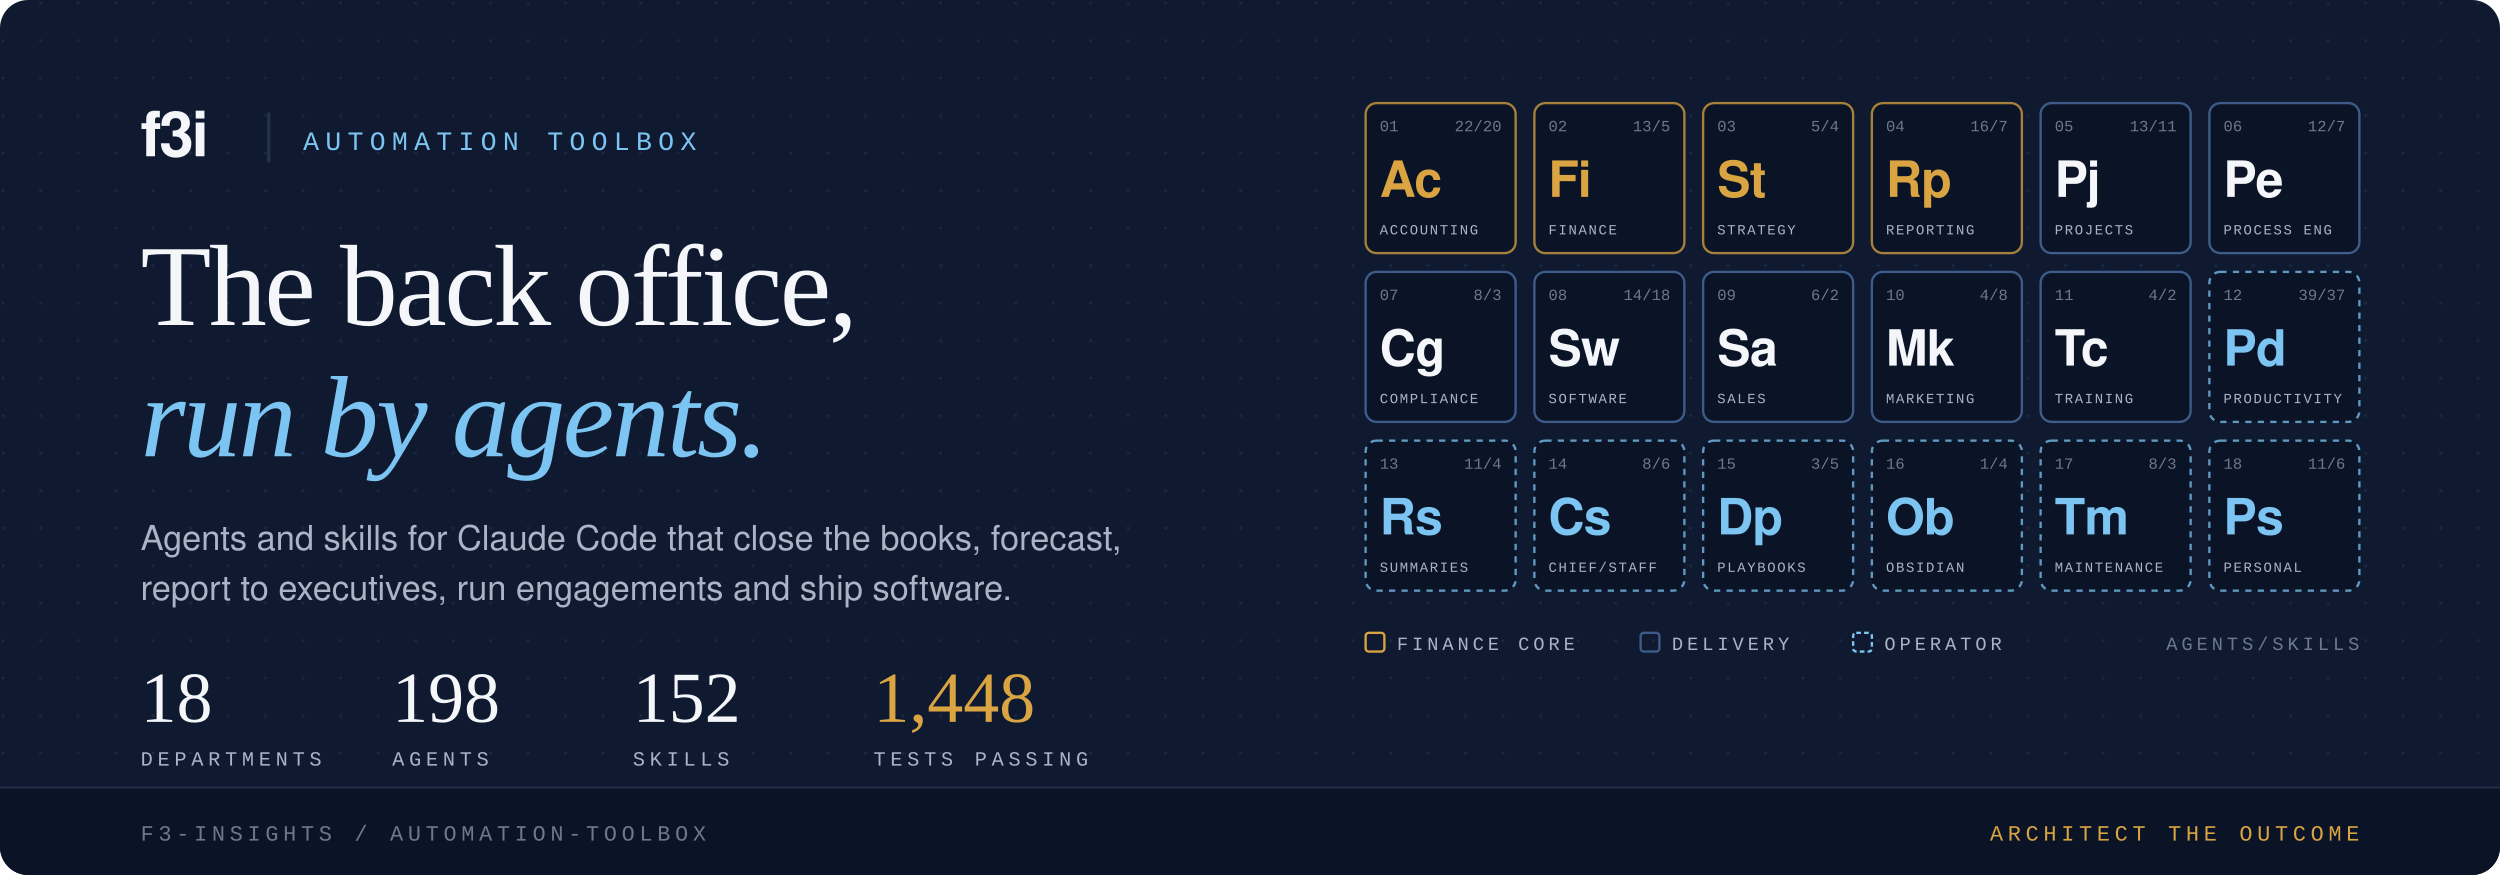
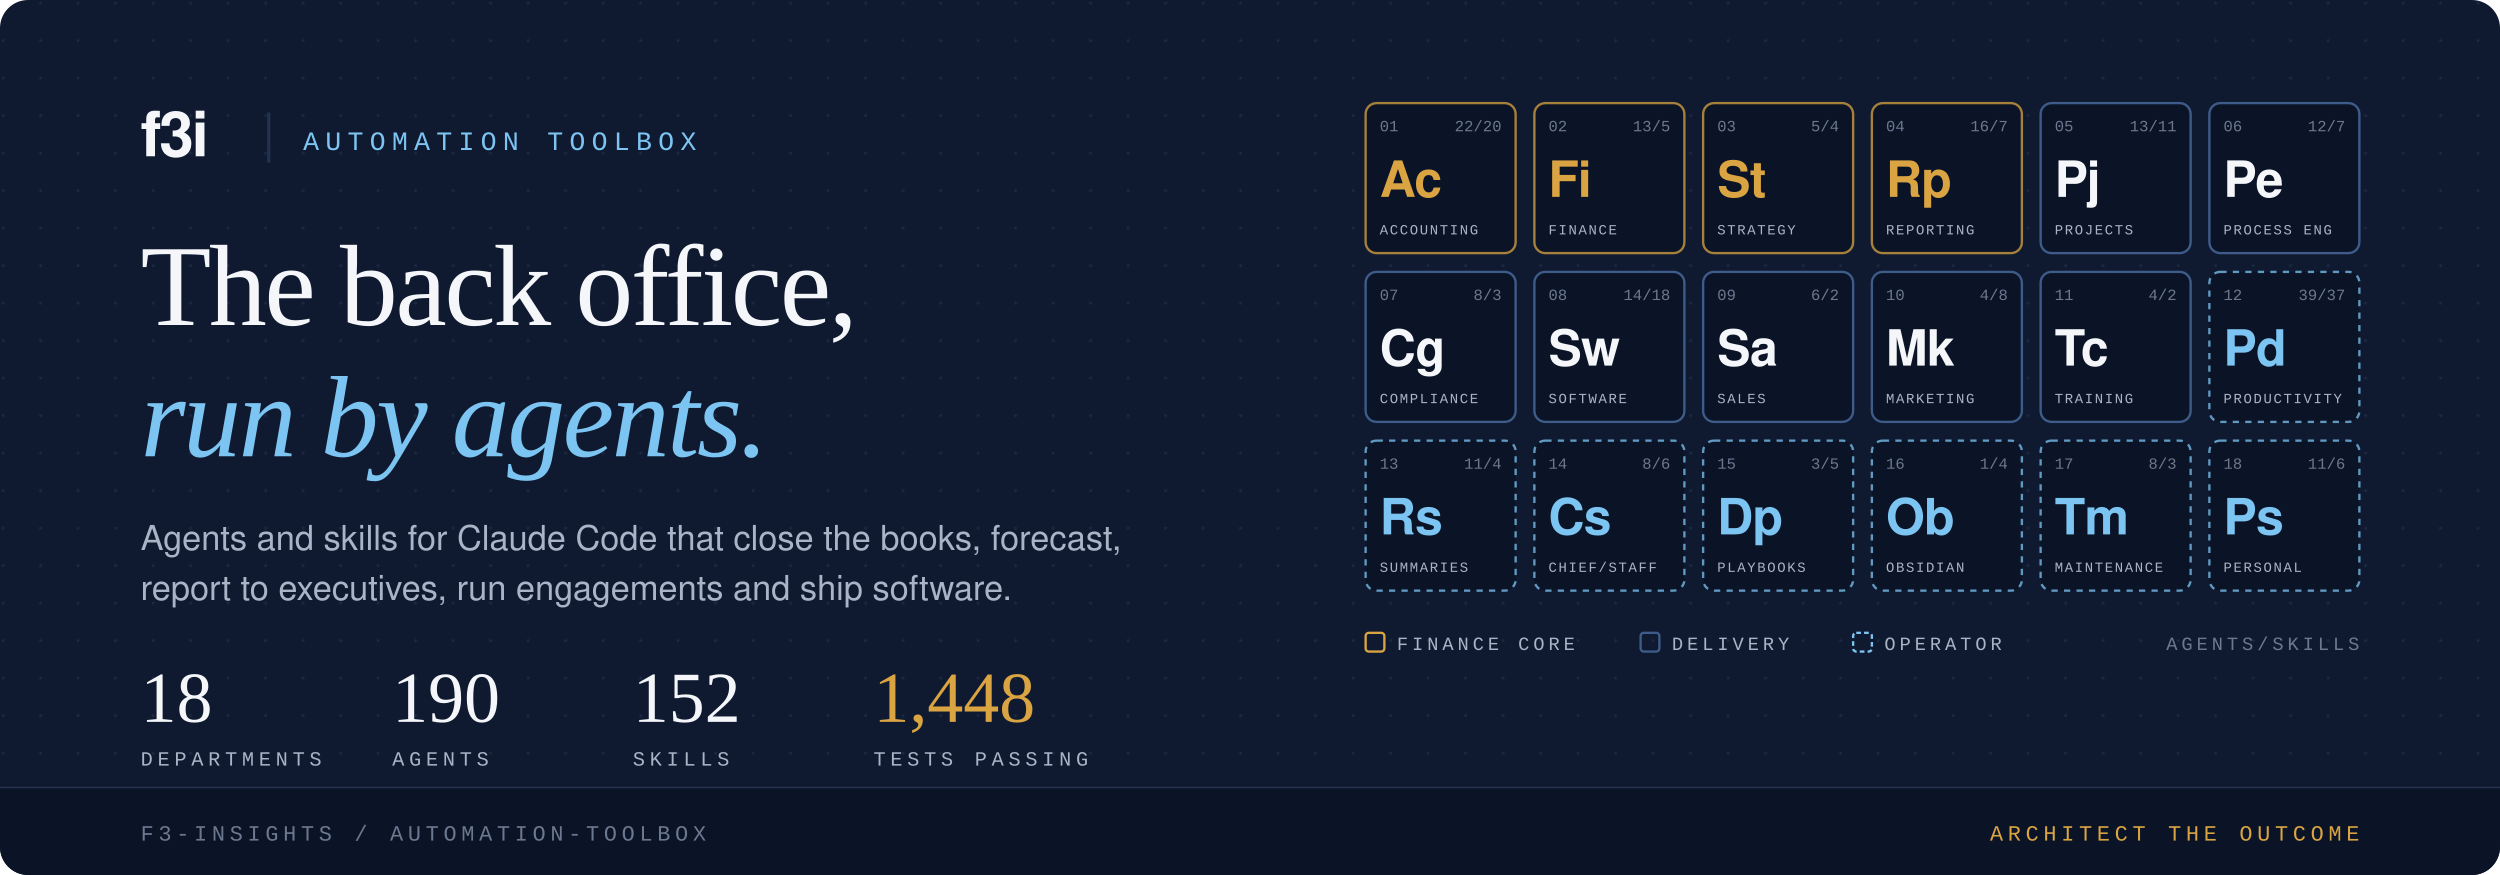
- <svg xmlns="http://www.w3.org/2000/svg" width="1600" height="560" viewBox="0 0 1600 560" role="img" aria-label="f3i Automation Toolbox: the back office, run by agents. 18 departments, 198 agents, 152 skills, 1,448 tests passing.">
+ <svg xmlns="http://www.w3.org/2000/svg" width="1600" height="560" viewBox="0 0 1600 560" role="img" aria-label="f3i Automation Toolbox: the back office, run by agents. 18 departments, 190 agents, 152 skills, 1,448 tests passing.">
  <defs>
    <pattern id="dots" width="24" height="24" patternUnits="userSpaceOnUse">
      <circle cx="2" cy="2" r="1" fill="#24324D" />
    </pattern>
    <clipPath id="card">
      <rect width="1600" height="560" rx="18" />
    </clipPath>
  </defs>
  <g clip-path="url(#card)">
    <rect width="1600" height="560" fill="#0F1A30" />
    <rect width="1600" height="560" fill="url(#dots)" opacity="0.55" />
    <rect y="504" width="1600" height="56" fill="#0B1426" />
    <line x1="0" y1="504" x2="1600" y2="504" stroke="#24324D" />
  </g>
  <text x="90" y="100" font-family="-apple-system, BlinkMacSystemFont, 'Segoe UI', Helvetica, Arial, sans-serif" font-size="40" fill="#F4F6FA" font-weight="800" font-style="normal" text-anchor="start" letter-spacing="-1.5">f3i</text>
  <line x1="172" y1="72" x2="172" y2="104" stroke="#24324D" stroke-width="2" />
  <text x="194" y="96" font-family="ui-monospace, SFMono-Regular, Menlo, Consolas, 'Liberation Mono', monospace" font-size="17" fill="#7CC4F2" font-weight="500" font-style="normal" text-anchor="start" letter-spacing="4">AUTOMATION TOOLBOX</text>
  <text x="90" y="208" font-family="Georgia, 'Iowan Old Style', 'Times New Roman', serif" font-size="74" fill="#F4F6FA" font-weight="400" font-style="normal" text-anchor="start" letter-spacing="-1.5">The back office,</text>
  <text x="90" y="292" font-family="Georgia, 'Iowan Old Style', 'Times New Roman', serif" font-size="74" fill="#7CC4F2" font-weight="400" font-style="italic" text-anchor="start" letter-spacing="-1.5">run by agents.</text>
  <text x="90" y="352" font-family="-apple-system, BlinkMacSystemFont, 'Segoe UI', Helvetica, Arial, sans-serif" font-size="22" fill="#A9B4C7" font-weight="400" font-style="normal" text-anchor="start" letter-spacing="0">Agents and skills for Claude Code that close the books, forecast,</text>
  <text x="90" y="384" font-family="-apple-system, BlinkMacSystemFont, 'Segoe UI', Helvetica, Arial, sans-serif" font-size="22" fill="#A9B4C7" font-weight="400" font-style="normal" text-anchor="start" letter-spacing="0">report to executives, run engagements and ship software.</text>
  <text x="90" y="462" font-family="Georgia, 'Iowan Old Style', 'Times New Roman', serif" font-size="46" fill="#F4F6FA" font-weight="400" font-style="normal" text-anchor="start" letter-spacing="0">18</text>
  <text x="90" y="490" font-family="ui-monospace, SFMono-Regular, Menlo, Consolas, 'Liberation Mono', monospace" font-size="13" fill="#A9B4C7" font-weight="400" font-style="normal" text-anchor="start" letter-spacing="3">DEPARTMENTS</text>
-   <text x="251" y="462" font-family="Georgia, 'Iowan Old Style', 'Times New Roman', serif" font-size="46" fill="#F4F6FA" font-weight="400" font-style="normal" text-anchor="start" letter-spacing="0">198</text>
+   <text x="251" y="462" font-family="Georgia, 'Iowan Old Style', 'Times New Roman', serif" font-size="46" fill="#F4F6FA" font-weight="400" font-style="normal" text-anchor="start" letter-spacing="0">190</text>
  <text x="251" y="490" font-family="ui-monospace, SFMono-Regular, Menlo, Consolas, 'Liberation Mono', monospace" font-size="13" fill="#A9B4C7" font-weight="400" font-style="normal" text-anchor="start" letter-spacing="3">AGENTS</text>
  <text x="405" y="462" font-family="Georgia, 'Iowan Old Style', 'Times New Roman', serif" font-size="46" fill="#F4F6FA" font-weight="400" font-style="normal" text-anchor="start" letter-spacing="0">152</text>
  <text x="405" y="490" font-family="ui-monospace, SFMono-Regular, Menlo, Consolas, 'Liberation Mono', monospace" font-size="13" fill="#A9B4C7" font-weight="400" font-style="normal" text-anchor="start" letter-spacing="3">SKILLS</text>
  <text x="559" y="462" font-family="Georgia, 'Iowan Old Style', 'Times New Roman', serif" font-size="46" fill="#D9A441" font-weight="400" font-style="normal" text-anchor="start" letter-spacing="0">1,448</text>
  <text x="559" y="490" font-family="ui-monospace, SFMono-Regular, Menlo, Consolas, 'Liberation Mono', monospace" font-size="13" fill="#A9B4C7" font-weight="400" font-style="normal" text-anchor="start" letter-spacing="3">TESTS PASSING</text>
  <rect x="874" y="66" width="96" height="96" rx="7" fill="#0B1426" stroke="#D9A441" stroke-opacity="0.75" stroke-width="1.5" />
  <text x="883" y="84" font-family="ui-monospace, SFMono-Regular, Menlo, Consolas, 'Liberation Mono', monospace" font-size="10" fill="#6B7890" font-weight="400" font-style="normal" text-anchor="start" letter-spacing="0">01</text>
  <text x="961" y="84" font-family="ui-monospace, SFMono-Regular, Menlo, Consolas, 'Liberation Mono', monospace" font-size="10" fill="#6B7890" font-weight="400" font-style="normal" text-anchor="end" letter-spacing="0">22/20</text>
  <text x="883" y="126" font-family="-apple-system, BlinkMacSystemFont, 'Segoe UI', Helvetica, Arial, sans-serif" font-size="32" fill="#D9A441" font-weight="700" font-style="normal" text-anchor="start" letter-spacing="-0.5">Ac</text>
  <text x="883" y="150" font-family="ui-monospace, SFMono-Regular, Menlo, Consolas, 'Liberation Mono', monospace" font-size="9" fill="#A9B4C7" font-weight="400" font-style="normal" text-anchor="start" letter-spacing="1">ACCOUNTING</text>
  <rect x="982" y="66" width="96" height="96" rx="7" fill="#0B1426" stroke="#D9A441" stroke-opacity="0.75" stroke-width="1.5" />
  <text x="991" y="84" font-family="ui-monospace, SFMono-Regular, Menlo, Consolas, 'Liberation Mono', monospace" font-size="10" fill="#6B7890" font-weight="400" font-style="normal" text-anchor="start" letter-spacing="0">02</text>
  <text x="1069" y="84" font-family="ui-monospace, SFMono-Regular, Menlo, Consolas, 'Liberation Mono', monospace" font-size="10" fill="#6B7890" font-weight="400" font-style="normal" text-anchor="end" letter-spacing="0">13/5</text>
  <text x="991" y="126" font-family="-apple-system, BlinkMacSystemFont, 'Segoe UI', Helvetica, Arial, sans-serif" font-size="32" fill="#D9A441" font-weight="700" font-style="normal" text-anchor="start" letter-spacing="-0.5">Fi</text>
  <text x="991" y="150" font-family="ui-monospace, SFMono-Regular, Menlo, Consolas, 'Liberation Mono', monospace" font-size="9" fill="#A9B4C7" font-weight="400" font-style="normal" text-anchor="start" letter-spacing="1">FINANCE</text>
  <rect x="1090" y="66" width="96" height="96" rx="7" fill="#0B1426" stroke="#D9A441" stroke-opacity="0.75" stroke-width="1.5" />
  <text x="1099" y="84" font-family="ui-monospace, SFMono-Regular, Menlo, Consolas, 'Liberation Mono', monospace" font-size="10" fill="#6B7890" font-weight="400" font-style="normal" text-anchor="start" letter-spacing="0">03</text>
  <text x="1177" y="84" font-family="ui-monospace, SFMono-Regular, Menlo, Consolas, 'Liberation Mono', monospace" font-size="10" fill="#6B7890" font-weight="400" font-style="normal" text-anchor="end" letter-spacing="0">5/4</text>
  <text x="1099" y="126" font-family="-apple-system, BlinkMacSystemFont, 'Segoe UI', Helvetica, Arial, sans-serif" font-size="32" fill="#D9A441" font-weight="700" font-style="normal" text-anchor="start" letter-spacing="-0.5">St</text>
  <text x="1099" y="150" font-family="ui-monospace, SFMono-Regular, Menlo, Consolas, 'Liberation Mono', monospace" font-size="9" fill="#A9B4C7" font-weight="400" font-style="normal" text-anchor="start" letter-spacing="1">STRATEGY</text>
  <rect x="1198" y="66" width="96" height="96" rx="7" fill="#0B1426" stroke="#D9A441" stroke-opacity="0.75" stroke-width="1.5" />
  <text x="1207" y="84" font-family="ui-monospace, SFMono-Regular, Menlo, Consolas, 'Liberation Mono', monospace" font-size="10" fill="#6B7890" font-weight="400" font-style="normal" text-anchor="start" letter-spacing="0">04</text>
  <text x="1285" y="84" font-family="ui-monospace, SFMono-Regular, Menlo, Consolas, 'Liberation Mono', monospace" font-size="10" fill="#6B7890" font-weight="400" font-style="normal" text-anchor="end" letter-spacing="0">16/7</text>
  <text x="1207" y="126" font-family="-apple-system, BlinkMacSystemFont, 'Segoe UI', Helvetica, Arial, sans-serif" font-size="32" fill="#D9A441" font-weight="700" font-style="normal" text-anchor="start" letter-spacing="-0.5">Rp</text>
  <text x="1207" y="150" font-family="ui-monospace, SFMono-Regular, Menlo, Consolas, 'Liberation Mono', monospace" font-size="9" fill="#A9B4C7" font-weight="400" font-style="normal" text-anchor="start" letter-spacing="1">REPORTING</text>
  <rect x="1306" y="66" width="96" height="96" rx="7" fill="#0B1426" stroke="#3E5C8A" stroke-opacity="1" stroke-width="1.5" />
  <text x="1315" y="84" font-family="ui-monospace, SFMono-Regular, Menlo, Consolas, 'Liberation Mono', monospace" font-size="10" fill="#6B7890" font-weight="400" font-style="normal" text-anchor="start" letter-spacing="0">05</text>
  <text x="1393" y="84" font-family="ui-monospace, SFMono-Regular, Menlo, Consolas, 'Liberation Mono', monospace" font-size="10" fill="#6B7890" font-weight="400" font-style="normal" text-anchor="end" letter-spacing="0">13/11</text>
  <text x="1315" y="126" font-family="-apple-system, BlinkMacSystemFont, 'Segoe UI', Helvetica, Arial, sans-serif" font-size="32" fill="#F4F6FA" font-weight="700" font-style="normal" text-anchor="start" letter-spacing="-0.5">Pj</text>
  <text x="1315" y="150" font-family="ui-monospace, SFMono-Regular, Menlo, Consolas, 'Liberation Mono', monospace" font-size="9" fill="#A9B4C7" font-weight="400" font-style="normal" text-anchor="start" letter-spacing="1">PROJECTS</text>
  <rect x="1414" y="66" width="96" height="96" rx="7" fill="#0B1426" stroke="#3E5C8A" stroke-opacity="1" stroke-width="1.5" />
  <text x="1423" y="84" font-family="ui-monospace, SFMono-Regular, Menlo, Consolas, 'Liberation Mono', monospace" font-size="10" fill="#6B7890" font-weight="400" font-style="normal" text-anchor="start" letter-spacing="0">06</text>
  <text x="1501" y="84" font-family="ui-monospace, SFMono-Regular, Menlo, Consolas, 'Liberation Mono', monospace" font-size="10" fill="#6B7890" font-weight="400" font-style="normal" text-anchor="end" letter-spacing="0">12/7</text>
  <text x="1423" y="126" font-family="-apple-system, BlinkMacSystemFont, 'Segoe UI', Helvetica, Arial, sans-serif" font-size="32" fill="#F4F6FA" font-weight="700" font-style="normal" text-anchor="start" letter-spacing="-0.5">Pe</text>
  <text x="1423" y="150" font-family="ui-monospace, SFMono-Regular, Menlo, Consolas, 'Liberation Mono', monospace" font-size="9" fill="#A9B4C7" font-weight="400" font-style="normal" text-anchor="start" letter-spacing="1">PROCESS ENG</text>
  <rect x="874" y="174" width="96" height="96" rx="7" fill="#0B1426" stroke="#3E5C8A" stroke-opacity="1" stroke-width="1.5" />
  <text x="883" y="192" font-family="ui-monospace, SFMono-Regular, Menlo, Consolas, 'Liberation Mono', monospace" font-size="10" fill="#6B7890" font-weight="400" font-style="normal" text-anchor="start" letter-spacing="0">07</text>
  <text x="961" y="192" font-family="ui-monospace, SFMono-Regular, Menlo, Consolas, 'Liberation Mono', monospace" font-size="10" fill="#6B7890" font-weight="400" font-style="normal" text-anchor="end" letter-spacing="0">8/3</text>
  <text x="883" y="234" font-family="-apple-system, BlinkMacSystemFont, 'Segoe UI', Helvetica, Arial, sans-serif" font-size="32" fill="#F4F6FA" font-weight="700" font-style="normal" text-anchor="start" letter-spacing="-0.5">Cg</text>
  <text x="883" y="258" font-family="ui-monospace, SFMono-Regular, Menlo, Consolas, 'Liberation Mono', monospace" font-size="9" fill="#A9B4C7" font-weight="400" font-style="normal" text-anchor="start" letter-spacing="1">COMPLIANCE</text>
  <rect x="982" y="174" width="96" height="96" rx="7" fill="#0B1426" stroke="#3E5C8A" stroke-opacity="1" stroke-width="1.5" />
  <text x="991" y="192" font-family="ui-monospace, SFMono-Regular, Menlo, Consolas, 'Liberation Mono', monospace" font-size="10" fill="#6B7890" font-weight="400" font-style="normal" text-anchor="start" letter-spacing="0">08</text>
  <text x="1069" y="192" font-family="ui-monospace, SFMono-Regular, Menlo, Consolas, 'Liberation Mono', monospace" font-size="10" fill="#6B7890" font-weight="400" font-style="normal" text-anchor="end" letter-spacing="0">14/18</text>
  <text x="991" y="234" font-family="-apple-system, BlinkMacSystemFont, 'Segoe UI', Helvetica, Arial, sans-serif" font-size="32" fill="#F4F6FA" font-weight="700" font-style="normal" text-anchor="start" letter-spacing="-0.5">Sw</text>
  <text x="991" y="258" font-family="ui-monospace, SFMono-Regular, Menlo, Consolas, 'Liberation Mono', monospace" font-size="9" fill="#A9B4C7" font-weight="400" font-style="normal" text-anchor="start" letter-spacing="1">SOFTWARE</text>
  <rect x="1090" y="174" width="96" height="96" rx="7" fill="#0B1426" stroke="#3E5C8A" stroke-opacity="1" stroke-width="1.5" />
  <text x="1099" y="192" font-family="ui-monospace, SFMono-Regular, Menlo, Consolas, 'Liberation Mono', monospace" font-size="10" fill="#6B7890" font-weight="400" font-style="normal" text-anchor="start" letter-spacing="0">09</text>
  <text x="1177" y="192" font-family="ui-monospace, SFMono-Regular, Menlo, Consolas, 'Liberation Mono', monospace" font-size="10" fill="#6B7890" font-weight="400" font-style="normal" text-anchor="end" letter-spacing="0">6/2</text>
  <text x="1099" y="234" font-family="-apple-system, BlinkMacSystemFont, 'Segoe UI', Helvetica, Arial, sans-serif" font-size="32" fill="#F4F6FA" font-weight="700" font-style="normal" text-anchor="start" letter-spacing="-0.5">Sa</text>
  <text x="1099" y="258" font-family="ui-monospace, SFMono-Regular, Menlo, Consolas, 'Liberation Mono', monospace" font-size="9" fill="#A9B4C7" font-weight="400" font-style="normal" text-anchor="start" letter-spacing="1">SALES</text>
  <rect x="1198" y="174" width="96" height="96" rx="7" fill="#0B1426" stroke="#3E5C8A" stroke-opacity="1" stroke-width="1.5" />
  <text x="1207" y="192" font-family="ui-monospace, SFMono-Regular, Menlo, Consolas, 'Liberation Mono', monospace" font-size="10" fill="#6B7890" font-weight="400" font-style="normal" text-anchor="start" letter-spacing="0">10</text>
  <text x="1285" y="192" font-family="ui-monospace, SFMono-Regular, Menlo, Consolas, 'Liberation Mono', monospace" font-size="10" fill="#6B7890" font-weight="400" font-style="normal" text-anchor="end" letter-spacing="0">4/8</text>
  <text x="1207" y="234" font-family="-apple-system, BlinkMacSystemFont, 'Segoe UI', Helvetica, Arial, sans-serif" font-size="32" fill="#F4F6FA" font-weight="700" font-style="normal" text-anchor="start" letter-spacing="-0.5">Mk</text>
  <text x="1207" y="258" font-family="ui-monospace, SFMono-Regular, Menlo, Consolas, 'Liberation Mono', monospace" font-size="9" fill="#A9B4C7" font-weight="400" font-style="normal" text-anchor="start" letter-spacing="1">MARKETING</text>
  <rect x="1306" y="174" width="96" height="96" rx="7" fill="#0B1426" stroke="#3E5C8A" stroke-opacity="1" stroke-width="1.5" />
  <text x="1315" y="192" font-family="ui-monospace, SFMono-Regular, Menlo, Consolas, 'Liberation Mono', monospace" font-size="10" fill="#6B7890" font-weight="400" font-style="normal" text-anchor="start" letter-spacing="0">11</text>
  <text x="1393" y="192" font-family="ui-monospace, SFMono-Regular, Menlo, Consolas, 'Liberation Mono', monospace" font-size="10" fill="#6B7890" font-weight="400" font-style="normal" text-anchor="end" letter-spacing="0">4/2</text>
  <text x="1315" y="234" font-family="-apple-system, BlinkMacSystemFont, 'Segoe UI', Helvetica, Arial, sans-serif" font-size="32" fill="#F4F6FA" font-weight="700" font-style="normal" text-anchor="start" letter-spacing="-0.5">Tc</text>
  <text x="1315" y="258" font-family="ui-monospace, SFMono-Regular, Menlo, Consolas, 'Liberation Mono', monospace" font-size="9" fill="#A9B4C7" font-weight="400" font-style="normal" text-anchor="start" letter-spacing="1">TRAINING</text>
  <rect x="1414" y="174" width="96" height="96" rx="7" fill="#0B1426" stroke="#7CC4F2" stroke-opacity="0.75" stroke-width="1.5" stroke-dasharray="4 4" />
  <text x="1423" y="192" font-family="ui-monospace, SFMono-Regular, Menlo, Consolas, 'Liberation Mono', monospace" font-size="10" fill="#6B7890" font-weight="400" font-style="normal" text-anchor="start" letter-spacing="0">12</text>
  <text x="1501" y="192" font-family="ui-monospace, SFMono-Regular, Menlo, Consolas, 'Liberation Mono', monospace" font-size="10" fill="#6B7890" font-weight="400" font-style="normal" text-anchor="end" letter-spacing="0">39/37</text>
  <text x="1423" y="234" font-family="-apple-system, BlinkMacSystemFont, 'Segoe UI', Helvetica, Arial, sans-serif" font-size="32" fill="#7CC4F2" font-weight="700" font-style="normal" text-anchor="start" letter-spacing="-0.5">Pd</text>
  <text x="1423" y="258" font-family="ui-monospace, SFMono-Regular, Menlo, Consolas, 'Liberation Mono', monospace" font-size="9" fill="#A9B4C7" font-weight="400" font-style="normal" text-anchor="start" letter-spacing="1">PRODUCTIVITY</text>
  <rect x="874" y="282" width="96" height="96" rx="7" fill="#0B1426" stroke="#7CC4F2" stroke-opacity="0.75" stroke-width="1.5" stroke-dasharray="4 4" />
  <text x="883" y="300" font-family="ui-monospace, SFMono-Regular, Menlo, Consolas, 'Liberation Mono', monospace" font-size="10" fill="#6B7890" font-weight="400" font-style="normal" text-anchor="start" letter-spacing="0">13</text>
  <text x="961" y="300" font-family="ui-monospace, SFMono-Regular, Menlo, Consolas, 'Liberation Mono', monospace" font-size="10" fill="#6B7890" font-weight="400" font-style="normal" text-anchor="end" letter-spacing="0">11/4</text>
  <text x="883" y="342" font-family="-apple-system, BlinkMacSystemFont, 'Segoe UI', Helvetica, Arial, sans-serif" font-size="32" fill="#7CC4F2" font-weight="700" font-style="normal" text-anchor="start" letter-spacing="-0.5">Rs</text>
  <text x="883" y="366" font-family="ui-monospace, SFMono-Regular, Menlo, Consolas, 'Liberation Mono', monospace" font-size="9" fill="#A9B4C7" font-weight="400" font-style="normal" text-anchor="start" letter-spacing="1">SUMMARIES</text>
  <rect x="982" y="282" width="96" height="96" rx="7" fill="#0B1426" stroke="#7CC4F2" stroke-opacity="0.75" stroke-width="1.5" stroke-dasharray="4 4" />
  <text x="991" y="300" font-family="ui-monospace, SFMono-Regular, Menlo, Consolas, 'Liberation Mono', monospace" font-size="10" fill="#6B7890" font-weight="400" font-style="normal" text-anchor="start" letter-spacing="0">14</text>
  <text x="1069" y="300" font-family="ui-monospace, SFMono-Regular, Menlo, Consolas, 'Liberation Mono', monospace" font-size="10" fill="#6B7890" font-weight="400" font-style="normal" text-anchor="end" letter-spacing="0">8/6</text>
  <text x="991" y="342" font-family="-apple-system, BlinkMacSystemFont, 'Segoe UI', Helvetica, Arial, sans-serif" font-size="32" fill="#7CC4F2" font-weight="700" font-style="normal" text-anchor="start" letter-spacing="-0.5">Cs</text>
  <text x="991" y="366" font-family="ui-monospace, SFMono-Regular, Menlo, Consolas, 'Liberation Mono', monospace" font-size="9" fill="#A9B4C7" font-weight="400" font-style="normal" text-anchor="start" letter-spacing="1">CHIEF/STAFF</text>
  <rect x="1090" y="282" width="96" height="96" rx="7" fill="#0B1426" stroke="#7CC4F2" stroke-opacity="0.75" stroke-width="1.5" stroke-dasharray="4 4" />
  <text x="1099" y="300" font-family="ui-monospace, SFMono-Regular, Menlo, Consolas, 'Liberation Mono', monospace" font-size="10" fill="#6B7890" font-weight="400" font-style="normal" text-anchor="start" letter-spacing="0">15</text>
  <text x="1177" y="300" font-family="ui-monospace, SFMono-Regular, Menlo, Consolas, 'Liberation Mono', monospace" font-size="10" fill="#6B7890" font-weight="400" font-style="normal" text-anchor="end" letter-spacing="0">3/5</text>
  <text x="1099" y="342" font-family="-apple-system, BlinkMacSystemFont, 'Segoe UI', Helvetica, Arial, sans-serif" font-size="32" fill="#7CC4F2" font-weight="700" font-style="normal" text-anchor="start" letter-spacing="-0.5">Dp</text>
  <text x="1099" y="366" font-family="ui-monospace, SFMono-Regular, Menlo, Consolas, 'Liberation Mono', monospace" font-size="9" fill="#A9B4C7" font-weight="400" font-style="normal" text-anchor="start" letter-spacing="1">PLAYBOOKS</text>
  <rect x="1198" y="282" width="96" height="96" rx="7" fill="#0B1426" stroke="#7CC4F2" stroke-opacity="0.75" stroke-width="1.5" stroke-dasharray="4 4" />
  <text x="1207" y="300" font-family="ui-monospace, SFMono-Regular, Menlo, Consolas, 'Liberation Mono', monospace" font-size="10" fill="#6B7890" font-weight="400" font-style="normal" text-anchor="start" letter-spacing="0">16</text>
  <text x="1285" y="300" font-family="ui-monospace, SFMono-Regular, Menlo, Consolas, 'Liberation Mono', monospace" font-size="10" fill="#6B7890" font-weight="400" font-style="normal" text-anchor="end" letter-spacing="0">1/4</text>
  <text x="1207" y="342" font-family="-apple-system, BlinkMacSystemFont, 'Segoe UI', Helvetica, Arial, sans-serif" font-size="32" fill="#7CC4F2" font-weight="700" font-style="normal" text-anchor="start" letter-spacing="-0.5">Ob</text>
  <text x="1207" y="366" font-family="ui-monospace, SFMono-Regular, Menlo, Consolas, 'Liberation Mono', monospace" font-size="9" fill="#A9B4C7" font-weight="400" font-style="normal" text-anchor="start" letter-spacing="1">OBSIDIAN</text>
  <rect x="1306" y="282" width="96" height="96" rx="7" fill="#0B1426" stroke="#7CC4F2" stroke-opacity="0.75" stroke-width="1.5" stroke-dasharray="4 4" />
  <text x="1315" y="300" font-family="ui-monospace, SFMono-Regular, Menlo, Consolas, 'Liberation Mono', monospace" font-size="10" fill="#6B7890" font-weight="400" font-style="normal" text-anchor="start" letter-spacing="0">17</text>
  <text x="1393" y="300" font-family="ui-monospace, SFMono-Regular, Menlo, Consolas, 'Liberation Mono', monospace" font-size="10" fill="#6B7890" font-weight="400" font-style="normal" text-anchor="end" letter-spacing="0">8/3</text>
  <text x="1315" y="342" font-family="-apple-system, BlinkMacSystemFont, 'Segoe UI', Helvetica, Arial, sans-serif" font-size="32" fill="#7CC4F2" font-weight="700" font-style="normal" text-anchor="start" letter-spacing="-0.5">Tm</text>
  <text x="1315" y="366" font-family="ui-monospace, SFMono-Regular, Menlo, Consolas, 'Liberation Mono', monospace" font-size="9" fill="#A9B4C7" font-weight="400" font-style="normal" text-anchor="start" letter-spacing="1">MAINTENANCE</text>
  <rect x="1414" y="282" width="96" height="96" rx="7" fill="#0B1426" stroke="#7CC4F2" stroke-opacity="0.75" stroke-width="1.5" stroke-dasharray="4 4" />
  <text x="1423" y="300" font-family="ui-monospace, SFMono-Regular, Menlo, Consolas, 'Liberation Mono', monospace" font-size="10" fill="#6B7890" font-weight="400" font-style="normal" text-anchor="start" letter-spacing="0">18</text>
  <text x="1501" y="300" font-family="ui-monospace, SFMono-Regular, Menlo, Consolas, 'Liberation Mono', monospace" font-size="10" fill="#6B7890" font-weight="400" font-style="normal" text-anchor="end" letter-spacing="0">11/6</text>
  <text x="1423" y="342" font-family="-apple-system, BlinkMacSystemFont, 'Segoe UI', Helvetica, Arial, sans-serif" font-size="32" fill="#7CC4F2" font-weight="700" font-style="normal" text-anchor="start" letter-spacing="-0.5">Ps</text>
  <text x="1423" y="366" font-family="ui-monospace, SFMono-Regular, Menlo, Consolas, 'Liberation Mono', monospace" font-size="9" fill="#A9B4C7" font-weight="400" font-style="normal" text-anchor="start" letter-spacing="1">PERSONAL</text>
  <rect x="874" y="405" width="12" height="12" rx="2" fill="none" stroke="#D9A441" stroke-width="1.5" />
  <text x="894" y="416" font-family="ui-monospace, SFMono-Regular, Menlo, Consolas, 'Liberation Mono', monospace" font-size="12" fill="#A9B4C7" font-weight="400" font-style="normal" text-anchor="start" letter-spacing="2.5">FINANCE CORE</text>
  <rect x="1050" y="405" width="12" height="12" rx="2" fill="none" stroke="#3E5C8A" stroke-width="1.5" />
  <text x="1070" y="416" font-family="ui-monospace, SFMono-Regular, Menlo, Consolas, 'Liberation Mono', monospace" font-size="12" fill="#A9B4C7" font-weight="400" font-style="normal" text-anchor="start" letter-spacing="2.5">DELIVERY</text>
  <rect x="1186" y="405" width="12" height="12" rx="2" fill="none" stroke="#7CC4F2" stroke-width="1.5" stroke-dasharray="3 2" />
  <text x="1206" y="416" font-family="ui-monospace, SFMono-Regular, Menlo, Consolas, 'Liberation Mono', monospace" font-size="12" fill="#A9B4C7" font-weight="400" font-style="normal" text-anchor="start" letter-spacing="2.5">OPERATOR</text>
  <text x="1510" y="416" font-family="ui-monospace, SFMono-Regular, Menlo, Consolas, 'Liberation Mono', monospace" font-size="12" fill="#6B7890" font-weight="400" font-style="normal" text-anchor="end" letter-spacing="2.5">AGENTS/SKILLS</text>
  <text x="90" y="538" font-family="ui-monospace, SFMono-Regular, Menlo, Consolas, 'Liberation Mono', monospace" font-size="14" fill="#6B7890" font-weight="400" font-style="normal" text-anchor="start" letter-spacing="3">F3-INSIGHTS / AUTOMATION-TOOLBOX</text>
  <text x="1510" y="538" font-family="ui-monospace, SFMono-Regular, Menlo, Consolas, 'Liberation Mono', monospace" font-size="14" fill="#D9A441" font-weight="500" font-style="normal" text-anchor="end" letter-spacing="3">ARCHITECT THE OUTCOME</text>
</svg>
